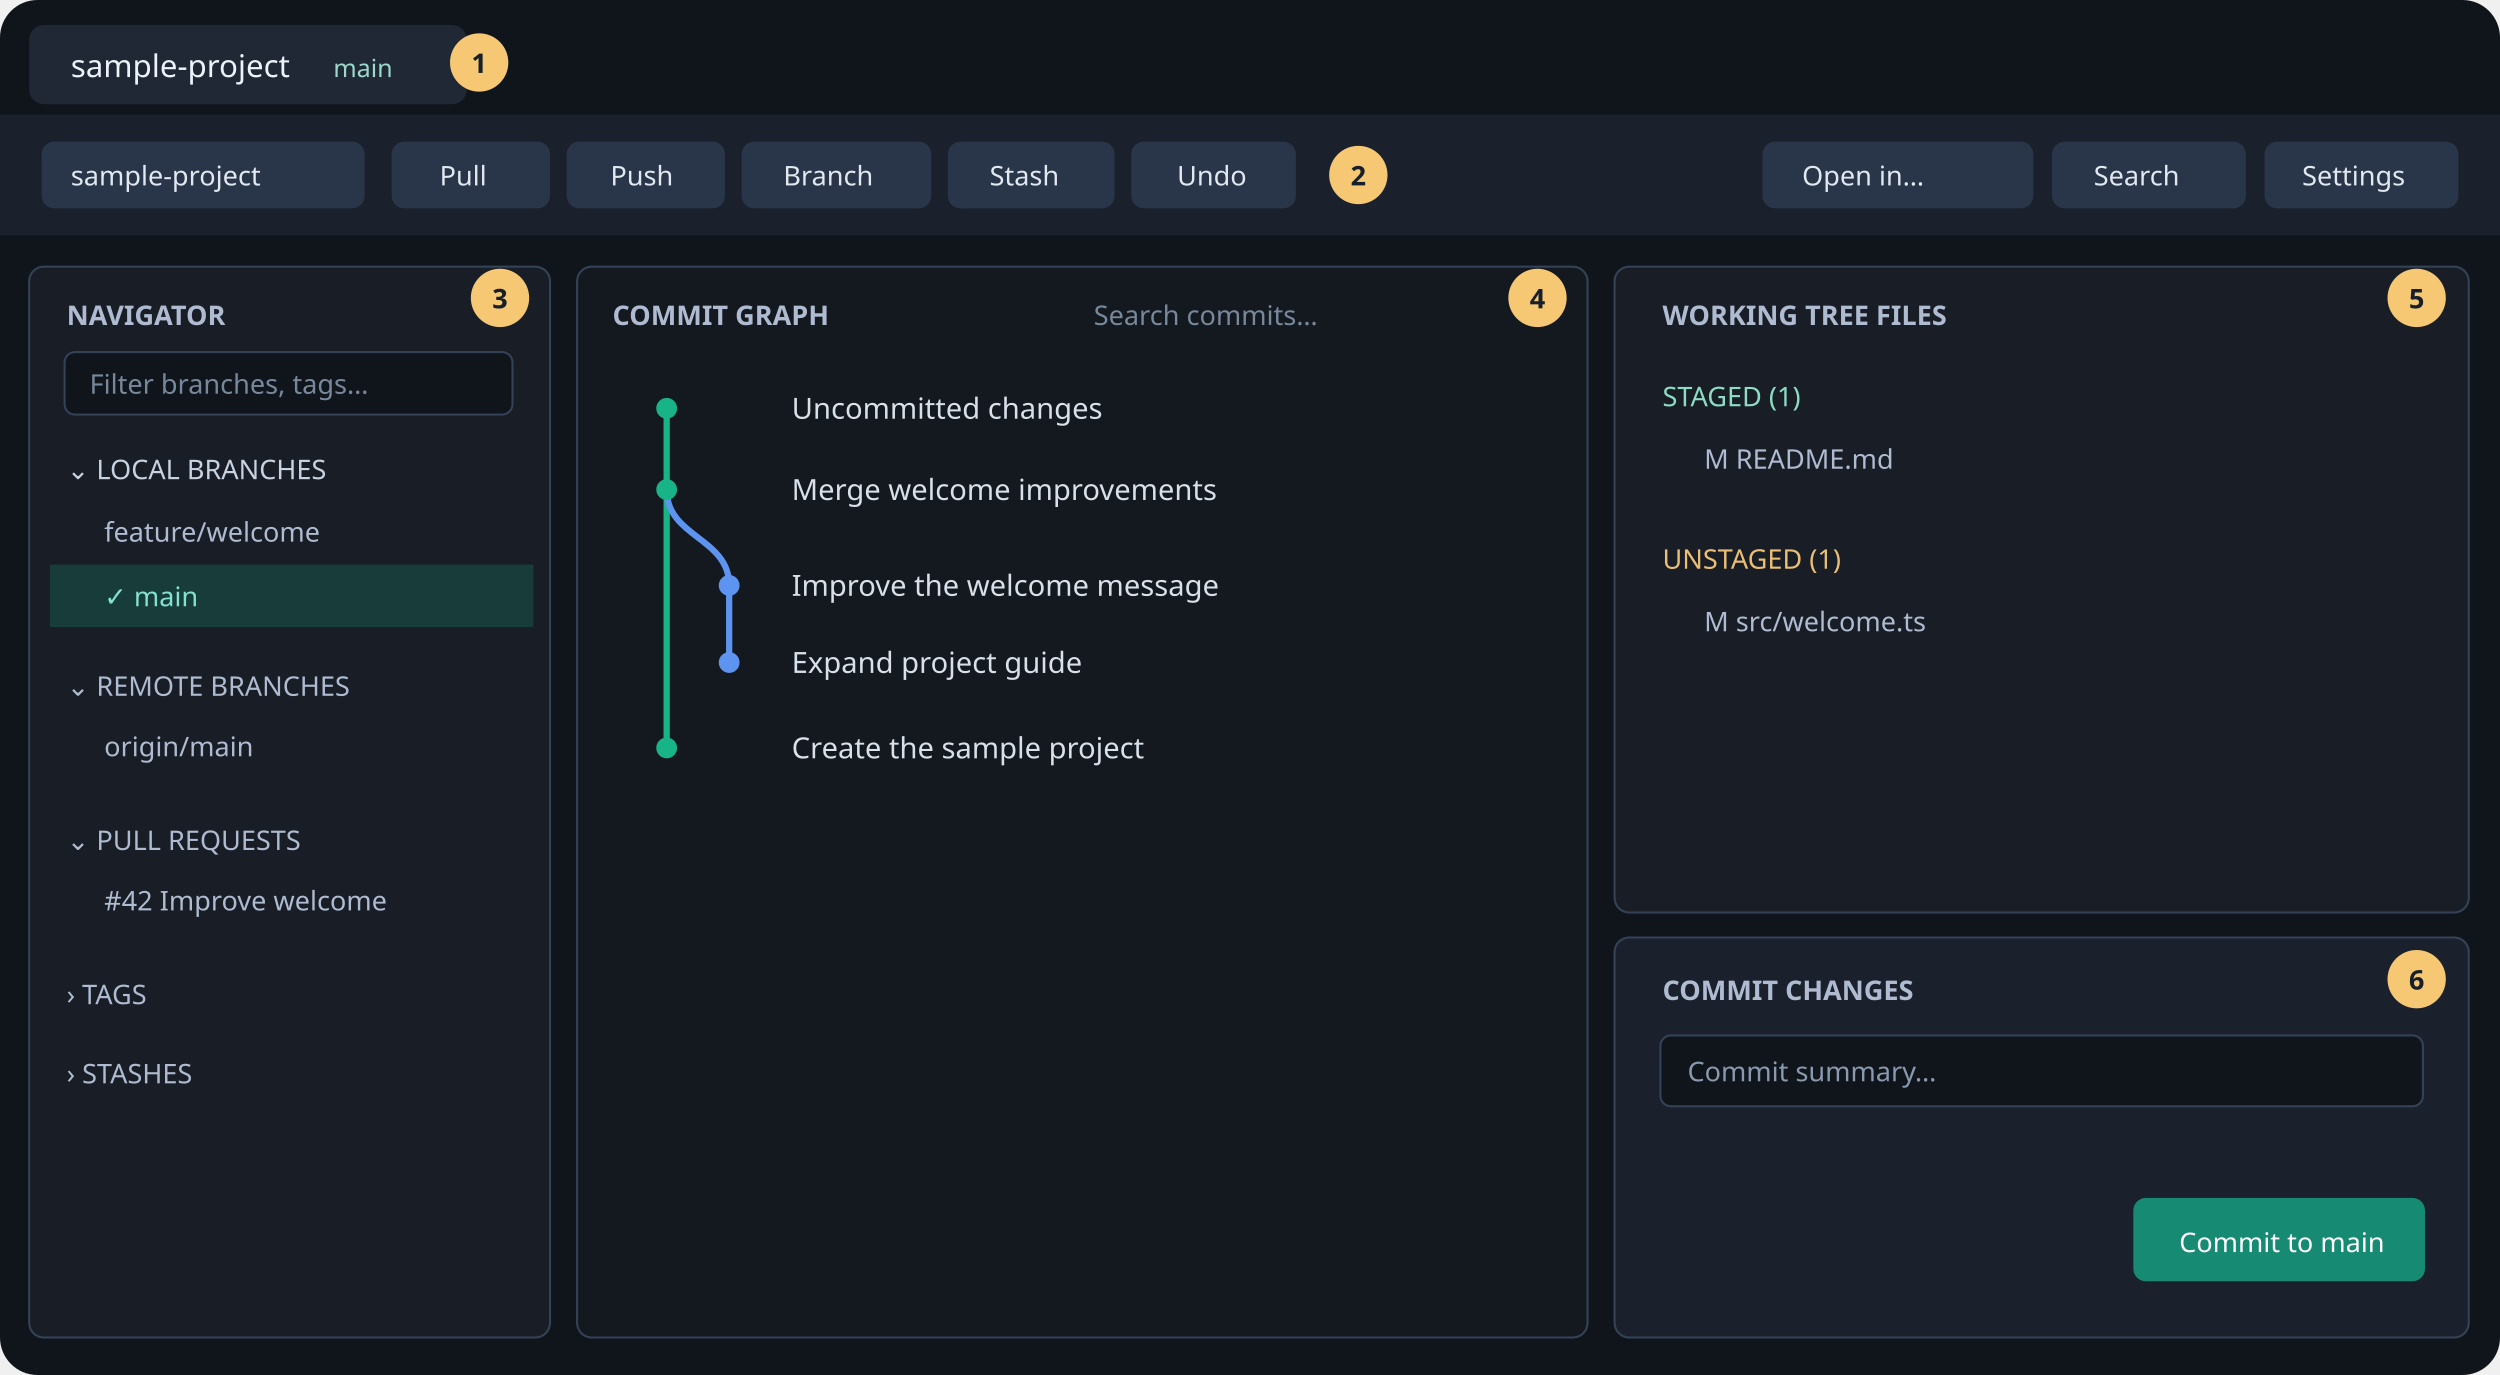
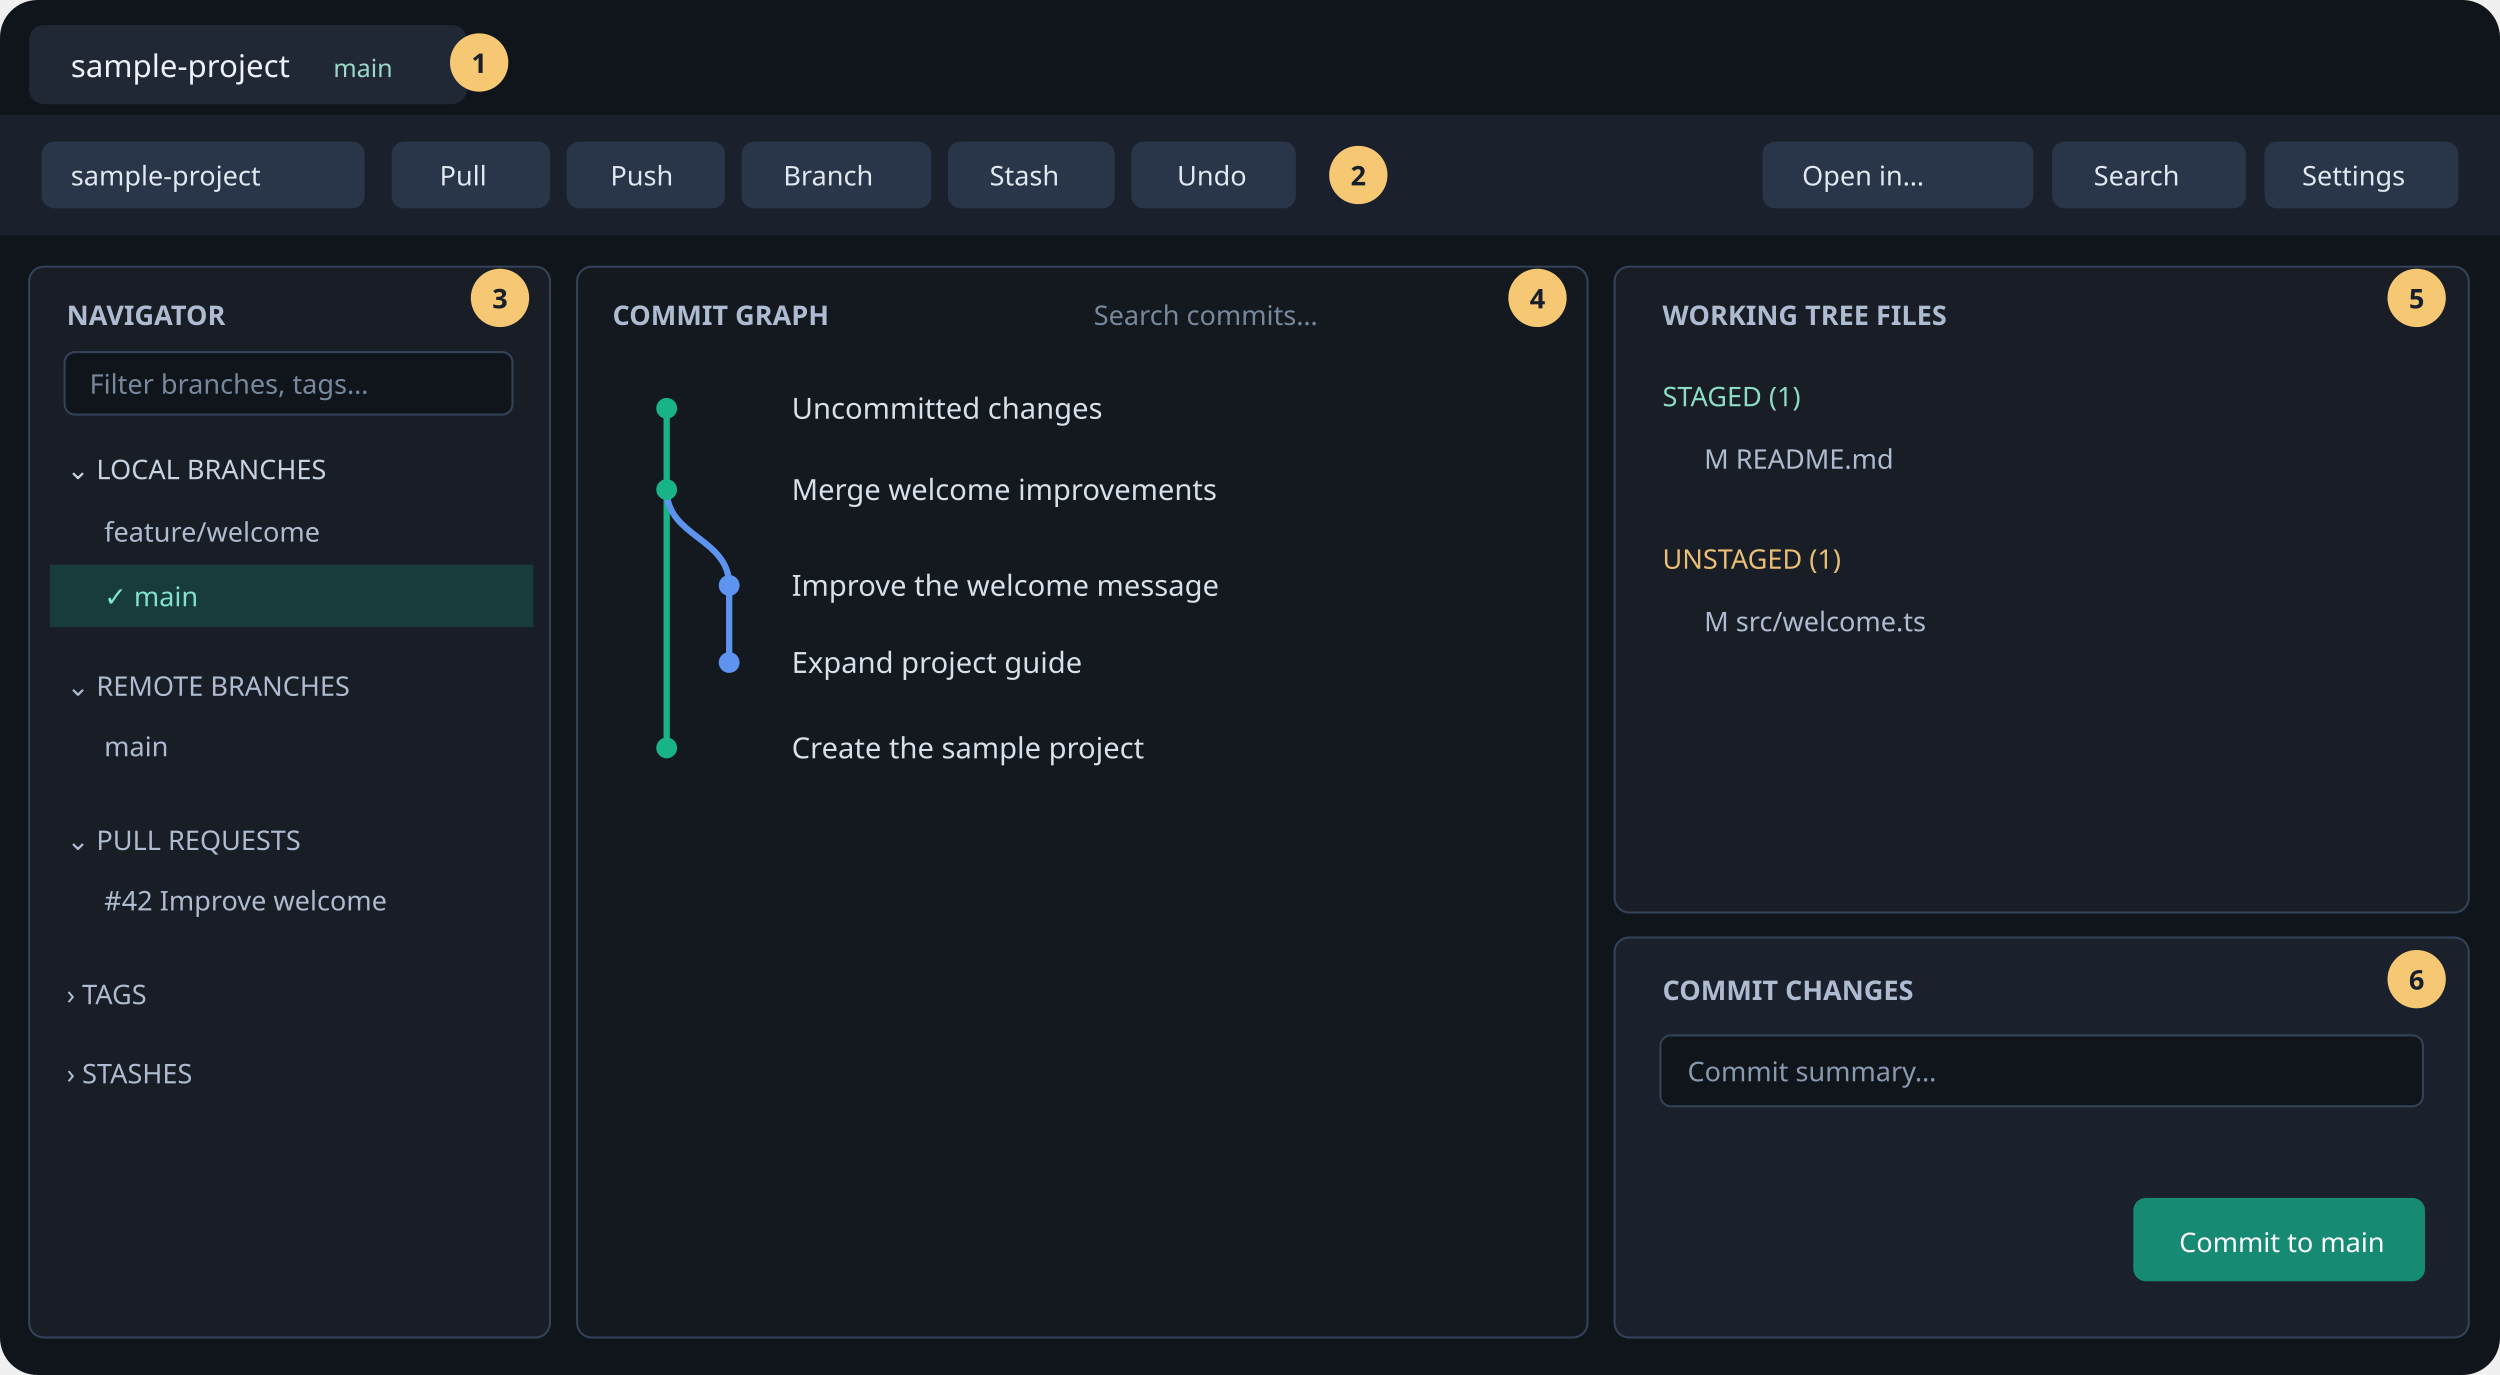
<svg xmlns="http://www.w3.org/2000/svg" viewBox="0 0 1200 660" role="img" aria-labelledby="title desc">
  <rect width="1200" height="660" rx="18" fill="#10141b" />
  <rect x="14" y="12" width="210" height="38" rx="7" fill="#202735" />
  <text x="34" y="37" font-family="system-ui" font-size="15" fill="#edf3fa">sample-project</text>
  <text x="160" y="37" font-family="system-ui" font-size="12" fill="#9cd9ca">main</text>
  <rect x="0" y="55" width="1200" height="58" fill="#1b212c" />
  <g font-family="system-ui" font-size="13" fill="#e2e8f0">
    <rect x="20" y="68" width="155" height="32" rx="6" fill="#293549" />
    <text x="34" y="89">sample-project</text>
    <rect x="188" y="68" width="76" height="32" rx="6" fill="#293549" />
    <text x="211" y="89">Pull</text>
    <rect x="272" y="68" width="76" height="32" rx="6" fill="#293549" />
    <text x="293" y="89">Push</text>
    <rect x="356" y="68" width="91" height="32" rx="6" fill="#293549" />
    <text x="376" y="89">Branch</text>
    <rect x="455" y="68" width="80" height="32" rx="6" fill="#293549" />
    <text x="475" y="89">Stash</text>
    <rect x="543" y="68" width="79" height="32" rx="6" fill="#293549" />
    <text x="565" y="89">Undo</text>
    <rect x="846" y="68" width="130" height="32" rx="6" fill="#293549" />
    <text x="865" y="89">Open in…</text>
    <rect x="985" y="68" width="93" height="32" rx="6" fill="#293549" />
    <text x="1005" y="89">Search</text>
    <rect x="1087" y="68" width="93" height="32" rx="6" fill="#293549" />
    <text x="1105" y="89">Settings</text>
  </g>
  <rect x="14" y="128" width="250" height="514" rx="7" fill="#181d26" stroke="#344257" />
  <rect x="277" y="128" width="485" height="514" rx="7" fill="#14181f" stroke="#344257" />
  <rect x="775" y="128" width="410" height="310" rx="7" fill="#181d26" stroke="#344257" />
  <rect x="775" y="450" width="410" height="192" rx="7" fill="#1b212c" stroke="#344257" />
  <g font-family="system-ui" fill="#aebbd0" font-size="13">
    <text x="32" y="156" font-weight="700">NAVIGATOR</text>
    <rect x="31" y="169" width="215" height="30" rx="5" fill="#10141b" stroke="#344257" />
    <text x="43" y="189" fill="#78889c">Filter branches, tags…</text>
    <text x="32" y="230" fill="#c7d3e1">⌄  LOCAL BRANCHES</text>
    <text x="50" y="260">feature/welcome</text>
    <rect x="24" y="271" width="232" height="30" fill="#173c39" />
    <text x="50" y="291" fill="#82e2cf">✓  main</text>
    <text x="32" y="334">⌄  REMOTE BRANCHES</text>
-     <text x="50" y="363">origin/main</text>
+     <text x="50" y="363">main</text>
    <text x="32" y="408">⌄  PULL REQUESTS</text>
    <text x="50" y="437">#42  Improve welcome</text>
    <text x="32" y="482">›  TAGS</text>
    <text x="32" y="520">›  STASHES</text>
    <text x="294" y="156" font-weight="700">COMMIT GRAPH</text>
    <text x="525" y="156" fill="#77889b">Search commits…</text>
    <text x="798" y="156" font-weight="700">WORKING TREE FILES</text>
    <text x="798" y="195" fill="#8cddc3">STAGED  (1)</text>
    <text x="818" y="225">M   README.md</text>
    <text x="798" y="273" fill="#eabf75">UNSTAGED  (1)</text>
    <text x="818" y="303">M   src/welcome.ts</text>
    <text x="798" y="480" font-weight="700">COMMIT CHANGES</text>
  </g>
  <g stroke-width="3" fill="none">
    <path d="M320 196 V359" stroke="#18b487" />
    <path d="M320 235 C320 258 350 258 350 281 V318" stroke="#5c94ef" />
  </g>
  <g fill="#18b487">
    <circle cx="320" cy="196" r="5" />
    <circle cx="320" cy="235" r="5" />
    <circle cx="320" cy="359" r="5" />
  </g>
  <g fill="#5c94ef">
    <circle cx="350" cy="281" r="5" />
    <circle cx="350" cy="318" r="5" />
  </g>
  <g font-family="system-ui" font-size="14" fill="#d8e0ea">
    <text x="380" y="201">Uncommitted changes</text>
    <text x="380" y="240">Merge welcome improvements</text>
    <text x="380" y="286">Improve the welcome message</text>
    <text x="380" y="323">Expand project guide</text>
    <text x="380" y="364">Create the sample project</text>
  </g>
  <rect x="797" y="497" width="366" height="34" rx="5" fill="#10141b" stroke="#344257" />
  <text x="810" y="519" font-family="system-ui" font-size="13" fill="#8999af">Commit summary…</text>
  <rect x="1024" y="575" width="140" height="40" rx="6" fill="#168a73" />
  <text x="1046" y="601" font-family="system-ui" font-size="13" fill="#fff">Commit to main</text>
  <g font-family="system-ui" font-size="13" font-weight="700" text-anchor="middle">
    <g fill="#f6c873">
      <circle cx="230" cy="30" r="14" />
      <circle cx="652" cy="84" r="14" />
      <circle cx="240" cy="143" r="14" />
      <circle cx="738" cy="143" r="14" />
      <circle cx="1160" cy="143" r="14" />
      <circle cx="1160" cy="470" r="14" />
    </g>
    <g fill="#17202a">
      <text x="230" y="35">1</text>
      <text x="652" y="89">2</text>
      <text x="240" y="148">3</text>
      <text x="738" y="148">4</text>
      <text x="1160" y="148">5</text>
      <text x="1160" y="475">6</text>
    </g>
  </g>
</svg>
